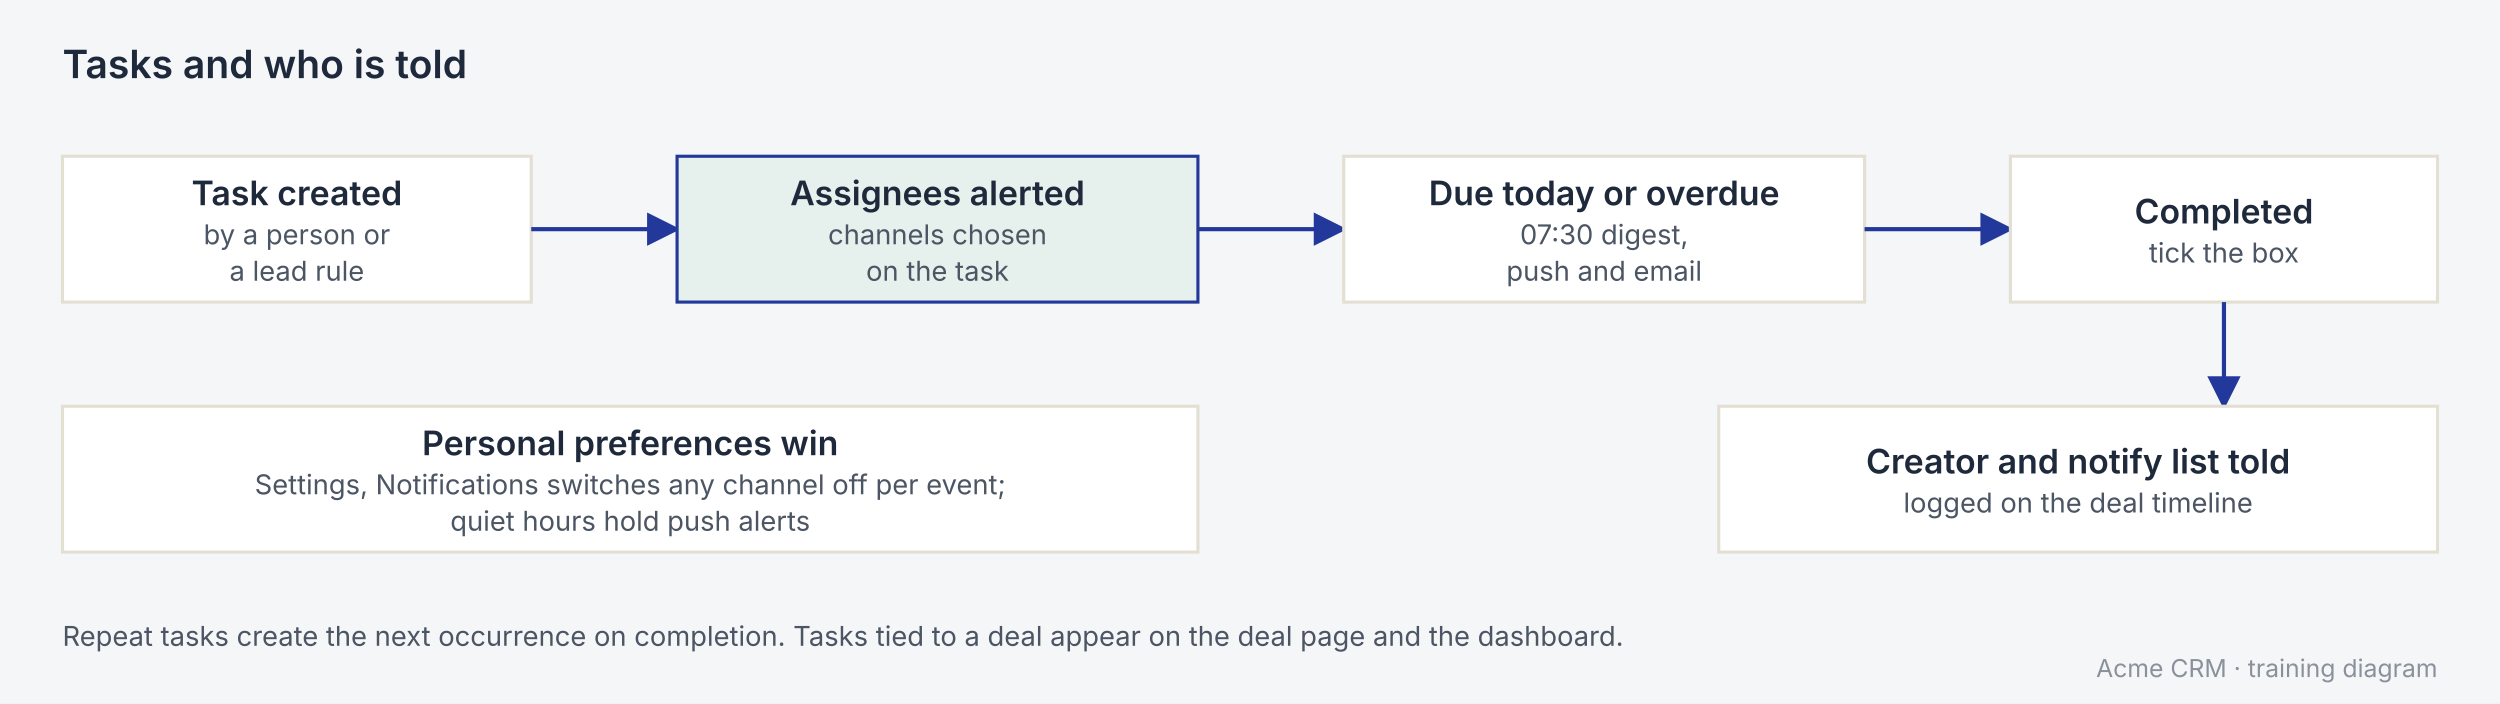
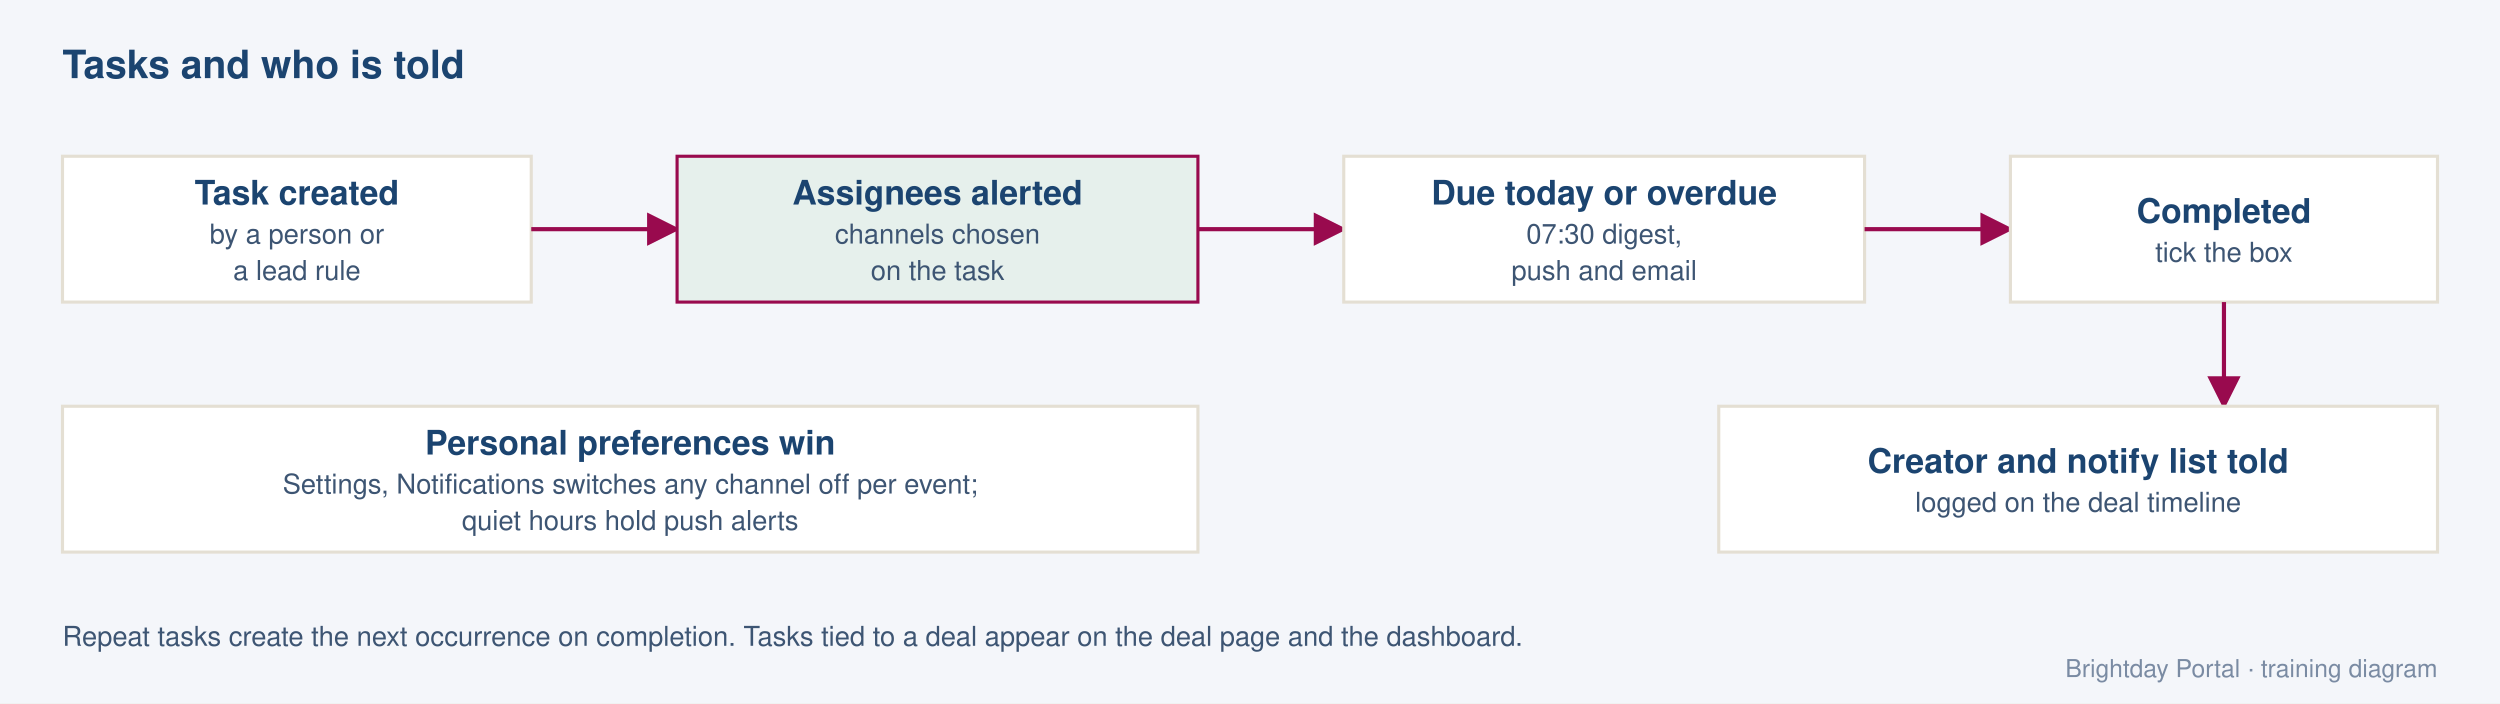
<svg xmlns="http://www.w3.org/2000/svg" viewBox="0 0 960 270" width="960" height="270" role="img" aria-label="Tasks and who is told">
  <defs>
    <marker id="a" viewBox="0 0 10 10" refX="9" refY="5" markerWidth="8" markerHeight="8" orient="auto-start-reverse">
-       <path d="M0 0L10 5L0 10z" fill="#22389A" />
+       <path d="M0 0L10 5L0 10z" fill="#990A4E" />
    </marker>
  </defs>
-   <rect width="960" height="270" fill="#F5F6F8" />
-   <text x="24" y="30" font-size="15" font-weight="600" fill="#1E293B" style="font-family:Inter,Segoe UI,Helvetica,Arial,sans-serif">Tasks and who is told</text>
+   <rect width="960" height="270" fill="#F4F6FA" />
+   <text x="24" y="30" font-size="15" font-weight="600" fill="#1B4470" style="font-family:Manrope,Segoe UI,Helvetica,Arial,sans-serif">Tasks and who is told</text>
  <rect x="24" y="60" width="180" height="56" fill="#FFFFFF" stroke="#E4DFD3" stroke-width="1.2" />
-   <text x="114.0" y="74.0" text-anchor="middle" dominant-baseline="middle" font-size="13" font-weight="600" fill="#1E293B" style="font-family:Inter,Segoe UI,Helvetica,Arial,sans-serif">Task created</text>
-   <text x="114.0" y="90.0" text-anchor="middle" dominant-baseline="middle" font-size="10.5" fill="#4B5563" style="font-family:Inter,Segoe UI,Helvetica,Arial,sans-serif">by a person or</text>
-   <text x="114.0" y="104.0" text-anchor="middle" dominant-baseline="middle" font-size="10.5" fill="#4B5563" style="font-family:Inter,Segoe UI,Helvetica,Arial,sans-serif">a lead rule</text>
-   <line x1="204" y1="88" x2="260" y2="88" stroke="#22389A" stroke-width="1.6" marker-end="url(#a)" />
-   <rect x="260" y="60" width="200" height="56" fill="#E6F0EC" stroke="#22389A" stroke-width="1.2" />
-   <text x="360.0" y="74.0" text-anchor="middle" dominant-baseline="middle" font-size="13" font-weight="600" fill="#1E293B" style="font-family:Inter,Segoe UI,Helvetica,Arial,sans-serif">Assignees alerted</text>
-   <text x="360.0" y="90.0" text-anchor="middle" dominant-baseline="middle" font-size="10.5" fill="#4B5563" style="font-family:Inter,Segoe UI,Helvetica,Arial,sans-serif">channels chosen</text>
-   <text x="360.0" y="104.0" text-anchor="middle" dominant-baseline="middle" font-size="10.5" fill="#4B5563" style="font-family:Inter,Segoe UI,Helvetica,Arial,sans-serif">on the task</text>
-   <line x1="460" y1="88" x2="516" y2="88" stroke="#22389A" stroke-width="1.6" marker-end="url(#a)" />
+   <text x="114.0" y="74.0" text-anchor="middle" dominant-baseline="middle" font-size="13" font-weight="600" fill="#1B4470" style="font-family:Manrope,Segoe UI,Helvetica,Arial,sans-serif">Task created</text>
+   <text x="114.0" y="90.0" text-anchor="middle" dominant-baseline="middle" font-size="10.5" fill="#3D5573" style="font-family:Manrope,Segoe UI,Helvetica,Arial,sans-serif">by a person or</text>
+   <text x="114.0" y="104.0" text-anchor="middle" dominant-baseline="middle" font-size="10.5" fill="#3D5573" style="font-family:Manrope,Segoe UI,Helvetica,Arial,sans-serif">a lead rule</text>
+   <line x1="204" y1="88" x2="260" y2="88" stroke="#990A4E" stroke-width="1.6" marker-end="url(#a)" />
+   <rect x="260" y="60" width="200" height="56" fill="#E6F0EC" stroke="#990A4E" stroke-width="1.2" />
+   <text x="360.0" y="74.0" text-anchor="middle" dominant-baseline="middle" font-size="13" font-weight="600" fill="#1B4470" style="font-family:Manrope,Segoe UI,Helvetica,Arial,sans-serif">Assignees alerted</text>
+   <text x="360.0" y="90.0" text-anchor="middle" dominant-baseline="middle" font-size="10.5" fill="#3D5573" style="font-family:Manrope,Segoe UI,Helvetica,Arial,sans-serif">channels chosen</text>
+   <text x="360.0" y="104.0" text-anchor="middle" dominant-baseline="middle" font-size="10.5" fill="#3D5573" style="font-family:Manrope,Segoe UI,Helvetica,Arial,sans-serif">on the task</text>
+   <line x1="460" y1="88" x2="516" y2="88" stroke="#990A4E" stroke-width="1.6" marker-end="url(#a)" />
  <rect x="516" y="60" width="200" height="56" fill="#FFFFFF" stroke="#E4DFD3" stroke-width="1.2" />
-   <text x="616.0" y="74.0" text-anchor="middle" dominant-baseline="middle" font-size="13" font-weight="600" fill="#1E293B" style="font-family:Inter,Segoe UI,Helvetica,Arial,sans-serif">Due today or overdue</text>
-   <text x="616.0" y="90.0" text-anchor="middle" dominant-baseline="middle" font-size="10.5" fill="#4B5563" style="font-family:Inter,Segoe UI,Helvetica,Arial,sans-serif">07:30 digest,</text>
-   <text x="616.0" y="104.0" text-anchor="middle" dominant-baseline="middle" font-size="10.5" fill="#4B5563" style="font-family:Inter,Segoe UI,Helvetica,Arial,sans-serif">push and email</text>
-   <line x1="716" y1="88" x2="772" y2="88" stroke="#22389A" stroke-width="1.6" marker-end="url(#a)" />
+   <text x="616.0" y="74.0" text-anchor="middle" dominant-baseline="middle" font-size="13" font-weight="600" fill="#1B4470" style="font-family:Manrope,Segoe UI,Helvetica,Arial,sans-serif">Due today or overdue</text>
+   <text x="616.0" y="90.0" text-anchor="middle" dominant-baseline="middle" font-size="10.5" fill="#3D5573" style="font-family:Manrope,Segoe UI,Helvetica,Arial,sans-serif">07:30 digest,</text>
+   <text x="616.0" y="104.0" text-anchor="middle" dominant-baseline="middle" font-size="10.5" fill="#3D5573" style="font-family:Manrope,Segoe UI,Helvetica,Arial,sans-serif">push and email</text>
+   <line x1="716" y1="88" x2="772" y2="88" stroke="#990A4E" stroke-width="1.6" marker-end="url(#a)" />
  <rect x="772" y="60" width="164" height="56" fill="#FFFFFF" stroke="#E4DFD3" stroke-width="1.2" />
-   <text x="854.0" y="81.0" text-anchor="middle" dominant-baseline="middle" font-size="13" font-weight="600" fill="#1E293B" style="font-family:Inter,Segoe UI,Helvetica,Arial,sans-serif">Completed</text>
-   <text x="854.0" y="97.0" text-anchor="middle" dominant-baseline="middle" font-size="10.5" fill="#4B5563" style="font-family:Inter,Segoe UI,Helvetica,Arial,sans-serif">tick the box</text>
-   <line x1="854" y1="116" x2="854" y2="156" stroke="#22389A" stroke-width="1.6" marker-end="url(#a)" />
+   <text x="854.0" y="81.0" text-anchor="middle" dominant-baseline="middle" font-size="13" font-weight="600" fill="#1B4470" style="font-family:Manrope,Segoe UI,Helvetica,Arial,sans-serif">Completed</text>
+   <text x="854.0" y="97.0" text-anchor="middle" dominant-baseline="middle" font-size="10.5" fill="#3D5573" style="font-family:Manrope,Segoe UI,Helvetica,Arial,sans-serif">tick the box</text>
+   <line x1="854" y1="116" x2="854" y2="156" stroke="#990A4E" stroke-width="1.6" marker-end="url(#a)" />
  <rect x="660" y="156" width="276" height="56" fill="#FFFFFF" stroke="#E4DFD3" stroke-width="1.2" />
-   <text x="798.0" y="177.0" text-anchor="middle" dominant-baseline="middle" font-size="13" font-weight="600" fill="#1E293B" style="font-family:Inter,Segoe UI,Helvetica,Arial,sans-serif">Creator and notify list told</text>
-   <text x="798.0" y="193.0" text-anchor="middle" dominant-baseline="middle" font-size="10.5" fill="#4B5563" style="font-family:Inter,Segoe UI,Helvetica,Arial,sans-serif">logged on the deal timeline</text>
+   <text x="798.0" y="177.0" text-anchor="middle" dominant-baseline="middle" font-size="13" font-weight="600" fill="#1B4470" style="font-family:Manrope,Segoe UI,Helvetica,Arial,sans-serif">Creator and notify list told</text>
+   <text x="798.0" y="193.0" text-anchor="middle" dominant-baseline="middle" font-size="10.5" fill="#3D5573" style="font-family:Manrope,Segoe UI,Helvetica,Arial,sans-serif">logged on the deal timeline</text>
  <rect x="24" y="156" width="436" height="56" fill="#FFFFFF" stroke="#E4DFD3" stroke-width="1.2" />
-   <text x="242.0" y="170.0" text-anchor="middle" dominant-baseline="middle" font-size="13" font-weight="600" fill="#1E293B" style="font-family:Inter,Segoe UI,Helvetica,Arial,sans-serif">Personal preferences win</text>
-   <text x="242.0" y="186.0" text-anchor="middle" dominant-baseline="middle" font-size="10.5" fill="#4B5563" style="font-family:Inter,Segoe UI,Helvetica,Arial,sans-serif">Settings, Notifications switches any channel off per event;</text>
-   <text x="242.0" y="200.0" text-anchor="middle" dominant-baseline="middle" font-size="10.5" fill="#4B5563" style="font-family:Inter,Segoe UI,Helvetica,Arial,sans-serif">quiet hours hold push alerts</text>
-   <text x="24" y="248" font-size="10.5" fill="#4B5563" style="font-family:Inter,Segoe UI,Helvetica,Arial,sans-serif">Repeat tasks create the next occurrence on completion. Tasks tied to a deal appear on the deal page and the dashboard.</text>
-   <text x="936" y="260" text-anchor="end" font-size="9.5" fill="#8A919C" style="font-family:Inter,Segoe UI,Helvetica,Arial,sans-serif">Acme CRM · training diagram</text>
+   <text x="242.0" y="170.0" text-anchor="middle" dominant-baseline="middle" font-size="13" font-weight="600" fill="#1B4470" style="font-family:Manrope,Segoe UI,Helvetica,Arial,sans-serif">Personal preferences win</text>
+   <text x="242.0" y="186.0" text-anchor="middle" dominant-baseline="middle" font-size="10.5" fill="#3D5573" style="font-family:Manrope,Segoe UI,Helvetica,Arial,sans-serif">Settings, Notifications switches any channel off per event;</text>
+   <text x="242.0" y="200.0" text-anchor="middle" dominant-baseline="middle" font-size="10.5" fill="#3D5573" style="font-family:Manrope,Segoe UI,Helvetica,Arial,sans-serif">quiet hours hold push alerts</text>
+   <text x="24" y="248" font-size="10.5" fill="#3D5573" style="font-family:Manrope,Segoe UI,Helvetica,Arial,sans-serif">Repeat tasks create the next occurrence on completion. Tasks tied to a deal appear on the deal page and the dashboard.</text>
+   <text x="936" y="260" text-anchor="end" font-size="9.5" fill="#7A8BA3" style="font-family:Manrope,Segoe UI,Helvetica,Arial,sans-serif">Brightday Portal · training diagram</text>
</svg>
